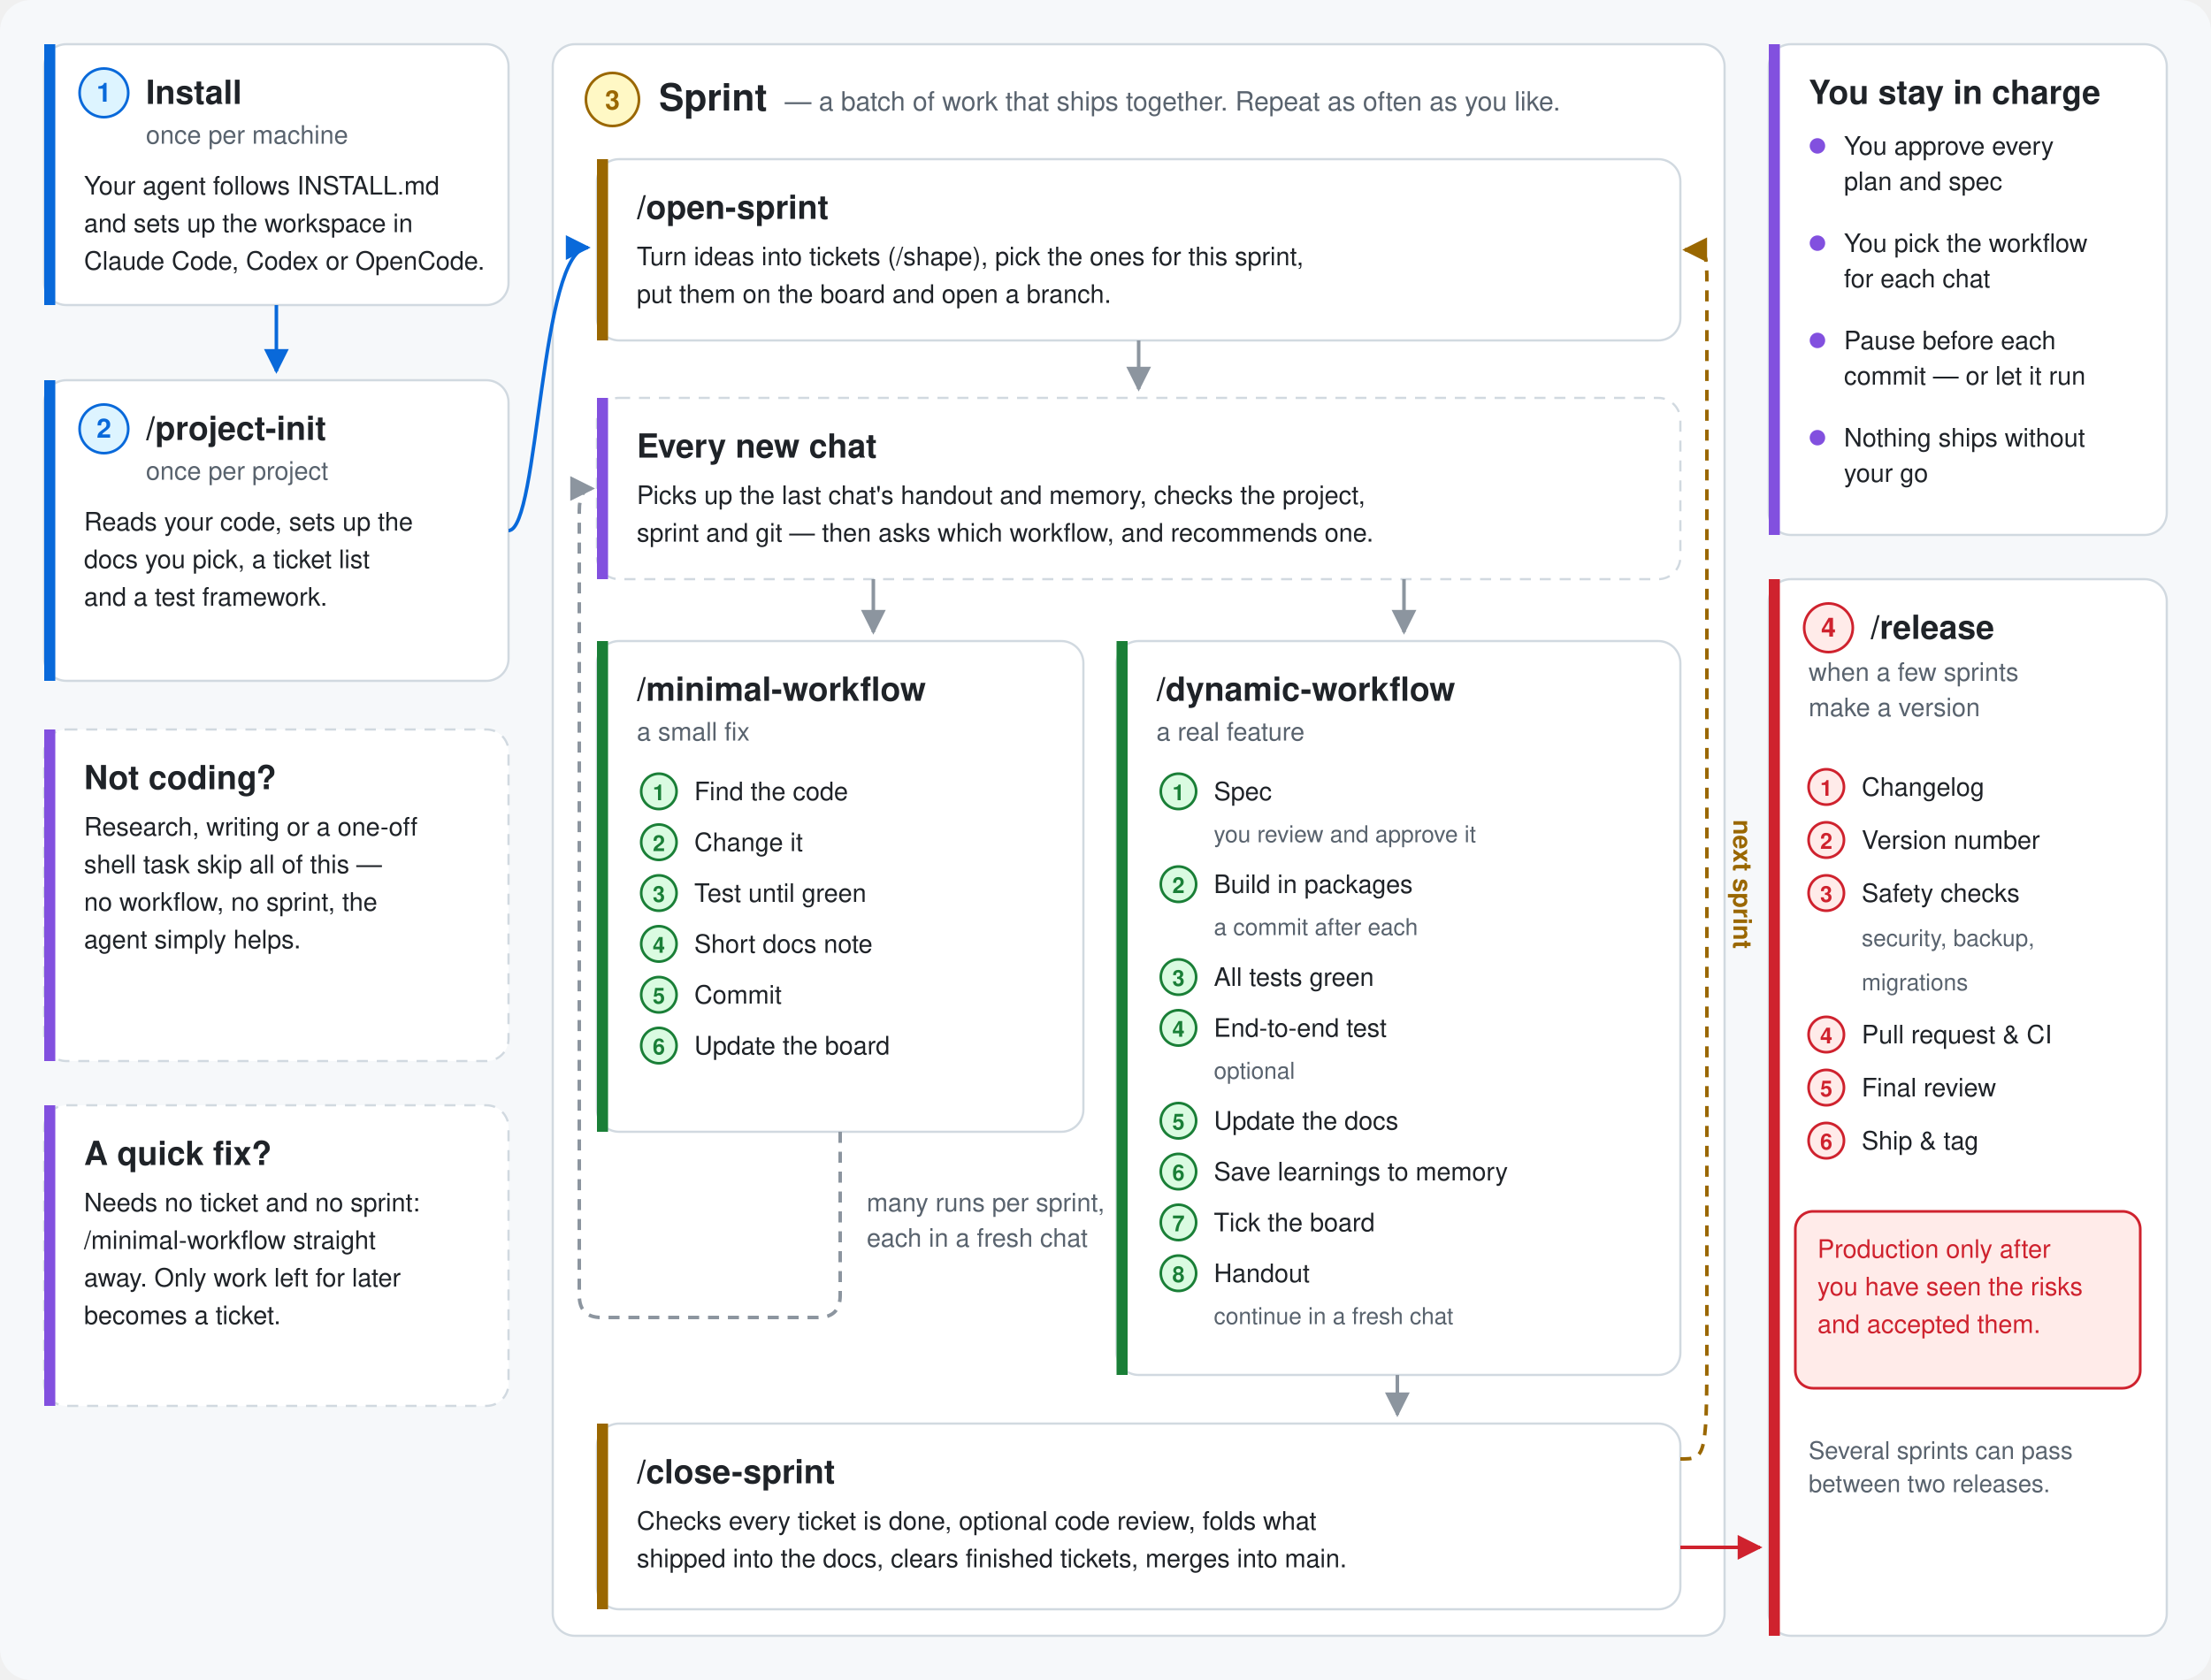
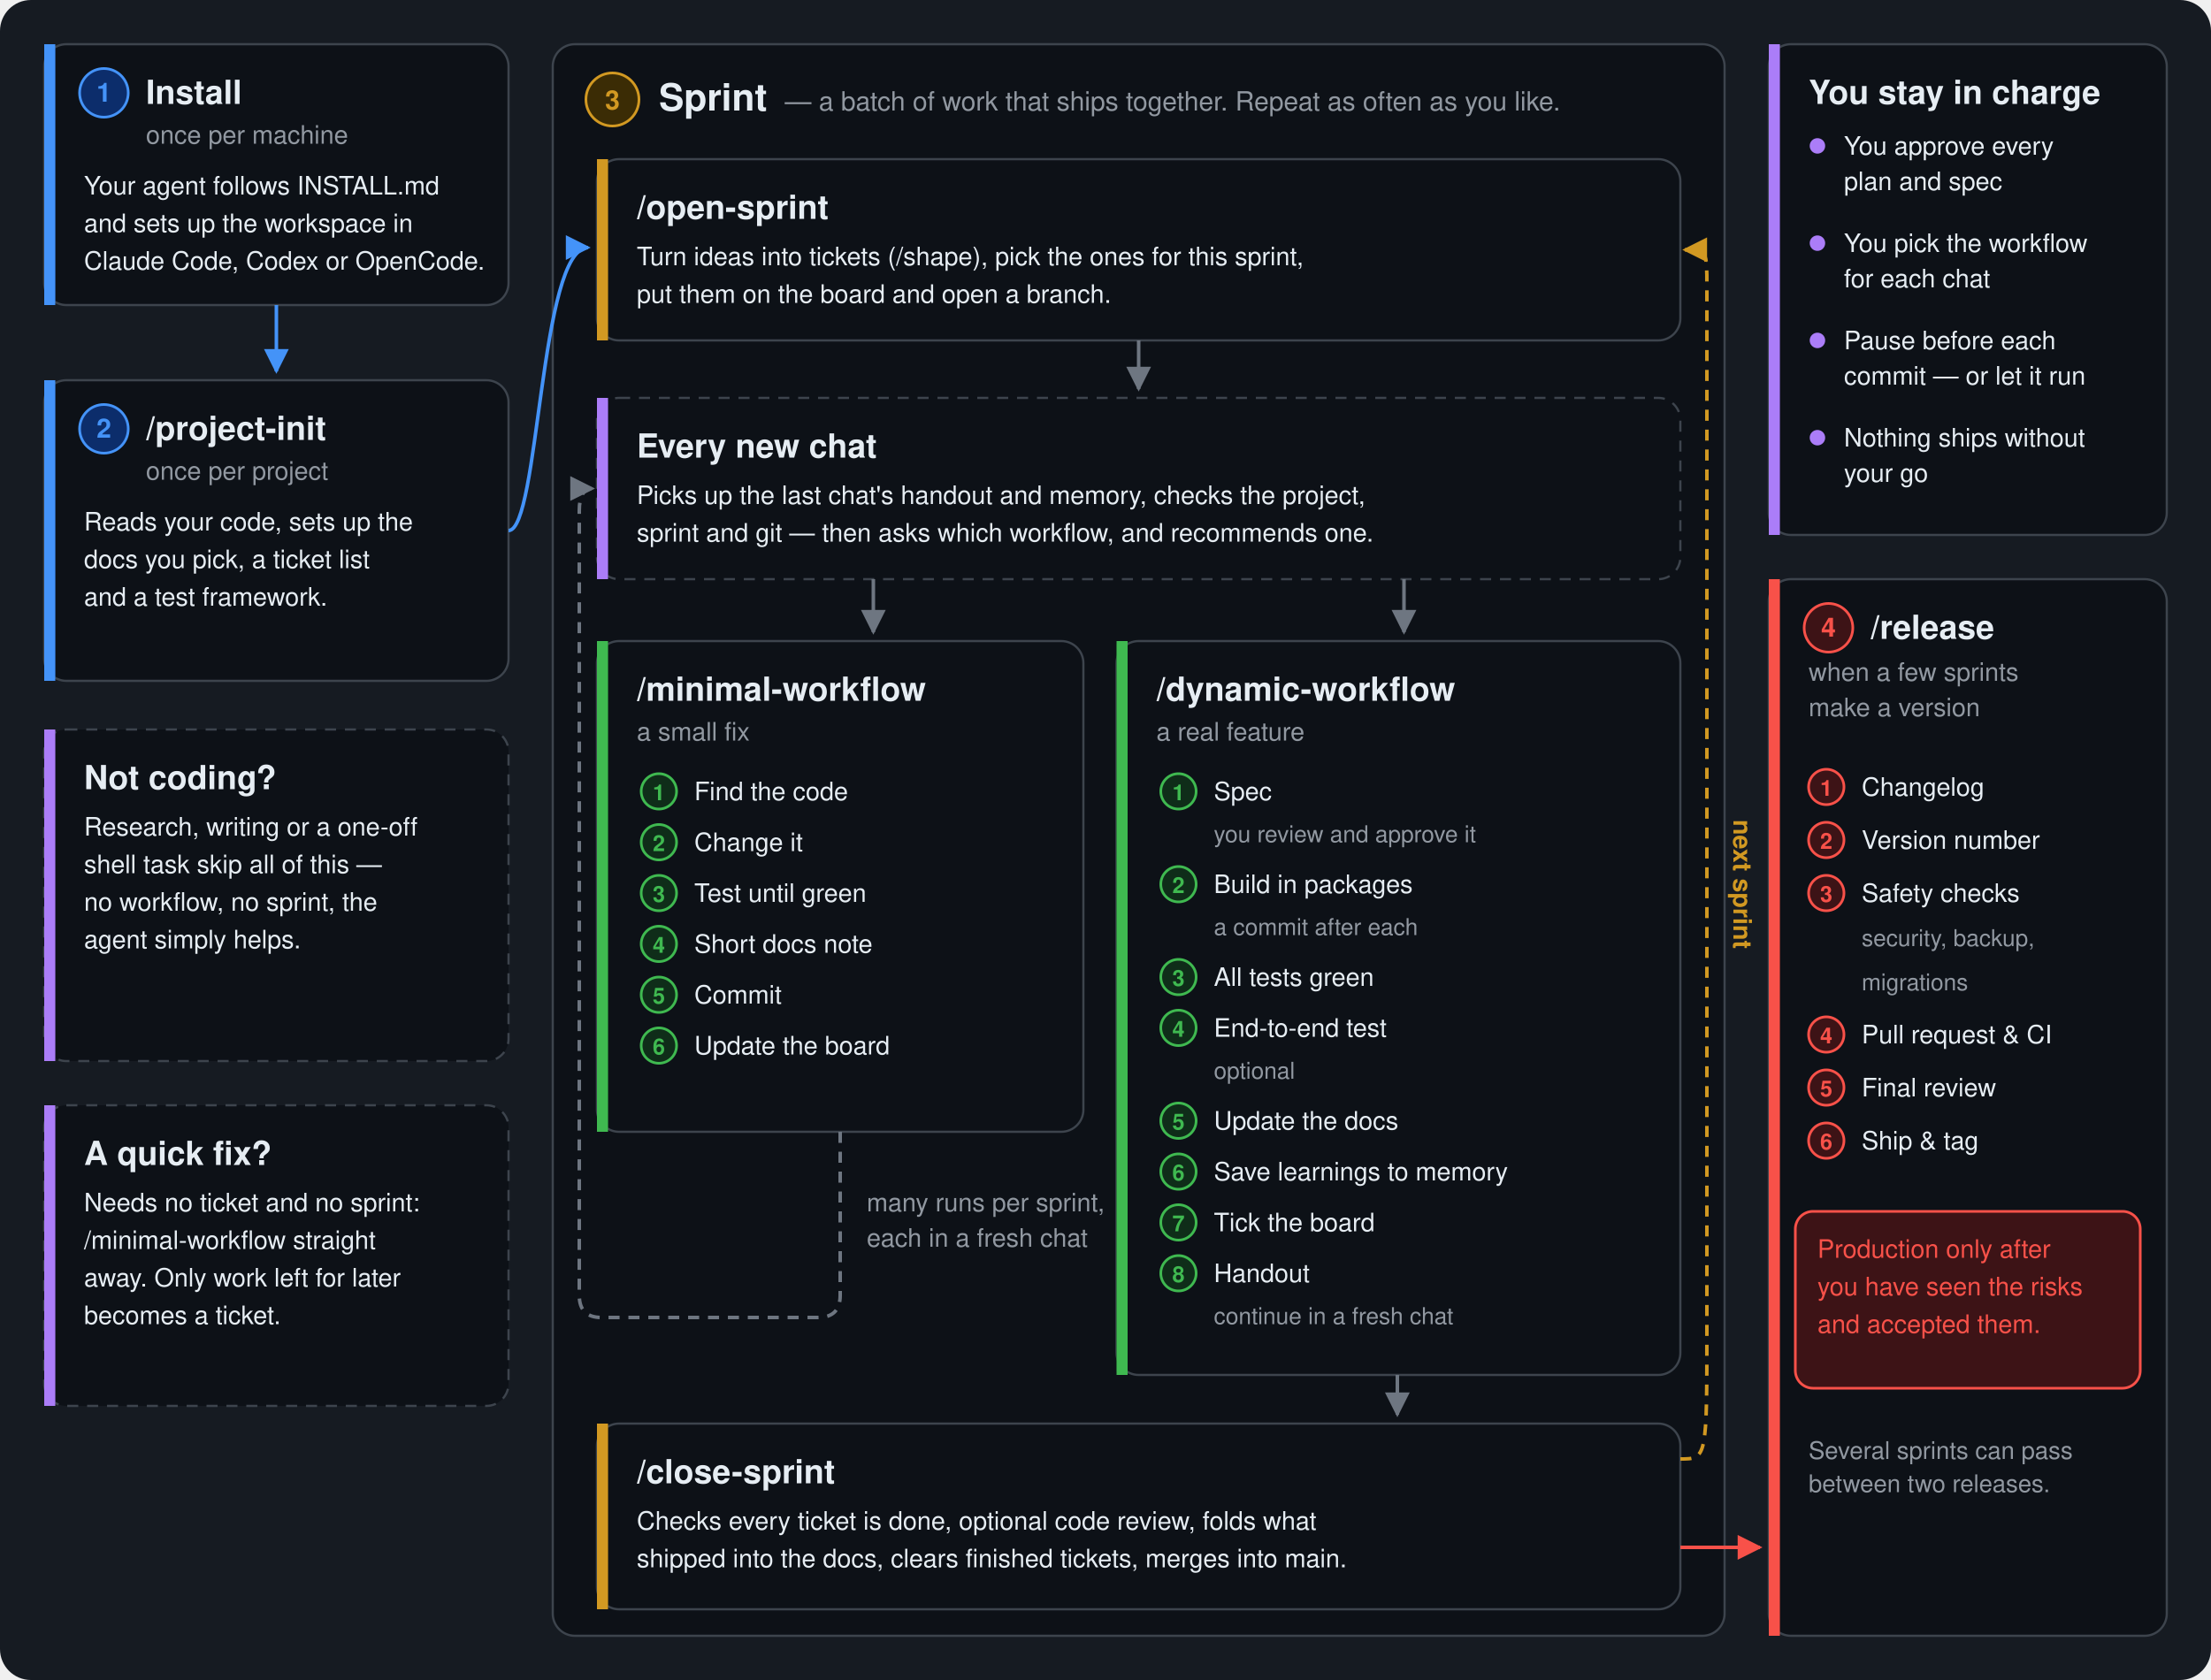
<svg xmlns="http://www.w3.org/2000/svg" viewBox="0 0 1000 760" width="1000" height="760" role="img" aria-labelledby="title desc">
  <style>
text{font-family:-apple-system, BlinkMacSystemFont, 'Segoe UI', Helvetica, Arial, sans-serif}
- .bg{fill:#f6f8fa}
- .card{fill:#ffffff;stroke:#d1d9e0;stroke-width:1}
- .t{fill:#1f2328;font-family:-apple-system, BlinkMacSystemFont, 'Segoe UI', Helvetica, Arial, sans-serif}
- .m{fill:#59636e;font-family:-apple-system, BlinkMacSystemFont, 'Segoe UI', Helvetica, Arial, sans-serif}
+ .bg{fill:#161b22}
+ .card{fill:#0d1117;stroke:#3d444d;stroke-width:1}
+ .t{fill:#e6edf3;font-family:-apple-system, BlinkMacSystemFont, 'Segoe UI', Helvetica, Arial, sans-serif}
+ .m{fill:#9198a1;font-family:-apple-system, BlinkMacSystemFont, 'Segoe UI', Helvetica, Arial, sans-serif}
text.mono{font-family:ui-monospace, SFMono-Regular, Menlo, Consolas, monospace}
.b{font-weight:600}
- .arrow{stroke:#8c959f;stroke-width:1.6;fill:none}
+ .arrow{stroke:#6e7681;stroke-width:1.6;fill:none}
.dash{stroke-dasharray:5 4}
- .ahead{fill:#8c959f}
- .blue{fill:#0969da}
- .blue-box{fill:#ddf4ff;stroke:#0969da;stroke-width:1.2}
- .blue-soft{fill:#ddf4ff}
- .blue-stroke{stroke:#0969da;stroke-width:1.6;fill:none}
- .blue-head{fill:#0969da}
- .amber{fill:#9a6700}
- .amber-box{fill:#fff8c5;stroke:#9a6700;stroke-width:1.2}
- .amber-soft{fill:#fff8c5}
- .amber-stroke{stroke:#9a6700;stroke-width:1.6;fill:none}
- .amber-head{fill:#9a6700}
- .green{fill:#1a7f37}
- .green-box{fill:#dafbe1;stroke:#1a7f37;stroke-width:1.2}
- .green-soft{fill:#dafbe1}
- .green-stroke{stroke:#1a7f37;stroke-width:1.6;fill:none}
- .green-head{fill:#1a7f37}
- .purple{fill:#8250df}
- .purple-box{fill:#fbefff;stroke:#8250df;stroke-width:1.2}
- .purple-soft{fill:#fbefff}
- .purple-stroke{stroke:#8250df;stroke-width:1.6;fill:none}
- .purple-head{fill:#8250df}
- .red{fill:#cf222e}
- .red-box{fill:#ffebe9;stroke:#cf222e;stroke-width:1.2}
- .red-soft{fill:#ffebe9}
- .red-stroke{stroke:#cf222e;stroke-width:1.6;fill:none}
- .red-head{fill:#cf222e}
+ .ahead{fill:#6e7681}
+ .blue{fill:#4493f8}
+ .blue-box{fill:#0c2d6b;stroke:#4493f8;stroke-width:1.2}
+ .blue-soft{fill:#0c2d6b}
+ .blue-stroke{stroke:#4493f8;stroke-width:1.6;fill:none}
+ .blue-head{fill:#4493f8}
+ .amber{fill:#d29922}
+ .amber-box{fill:#3b2c05;stroke:#d29922;stroke-width:1.2}
+ .amber-soft{fill:#3b2c05}
+ .amber-stroke{stroke:#d29922;stroke-width:1.6;fill:none}
+ .amber-head{fill:#d29922}
+ .green{fill:#3fb950}
+ .green-box{fill:#0f2d19;stroke:#3fb950;stroke-width:1.2}
+ .green-soft{fill:#0f2d19}
+ .green-stroke{stroke:#3fb950;stroke-width:1.6;fill:none}
+ .green-head{fill:#3fb950}
+ .purple{fill:#ab7df8}
+ .purple-box{fill:#2a1a4a;stroke:#ab7df8;stroke-width:1.2}
+ .purple-soft{fill:#2a1a4a}
+ .purple-stroke{stroke:#ab7df8;stroke-width:1.6;fill:none}
+ .purple-head{fill:#ab7df8}
+ .red{fill:#f85149}
+ .red-box{fill:#3d1316;stroke:#f85149;stroke-width:1.2}
+ .red-soft{fill:#3d1316}
+ .red-stroke{stroke:#f85149;stroke-width:1.6;fill:none}
+ .red-head{fill:#f85149}
</style>
  <defs>
    <marker id="h-ahead" viewBox="0 0 10 10" refX="9" refY="5" markerWidth="7" markerHeight="7" orient="auto-start-reverse">
      <path d="M0,0 L10,5 L0,10 z" class="ahead" />
    </marker>
    <marker id="h-blue" viewBox="0 0 10 10" refX="9" refY="5" markerWidth="7" markerHeight="7" orient="auto-start-reverse">
      <path d="M0,0 L10,5 L0,10 z" class="blue-head" />
    </marker>
    <marker id="h-amber" viewBox="0 0 10 10" refX="9" refY="5" markerWidth="7" markerHeight="7" orient="auto-start-reverse">
      <path d="M0,0 L10,5 L0,10 z" class="amber-head" />
    </marker>
    <marker id="h-green" viewBox="0 0 10 10" refX="9" refY="5" markerWidth="7" markerHeight="7" orient="auto-start-reverse">
      <path d="M0,0 L10,5 L0,10 z" class="green-head" />
    </marker>
    <marker id="h-purple" viewBox="0 0 10 10" refX="9" refY="5" markerWidth="7" markerHeight="7" orient="auto-start-reverse">
      <path d="M0,0 L10,5 L0,10 z" class="purple-head" />
    </marker>
    <marker id="h-red" viewBox="0 0 10 10" refX="9" refY="5" markerWidth="7" markerHeight="7" orient="auto-start-reverse">
      <path d="M0,0 L10,5 L0,10 z" class="red-head" />
    </marker>
  </defs>
  <rect width="1000" height="760" rx="14" class="bg" />
  <rect x="20" y="20" width="210" height="118" rx="10" class="card" />
  <rect x="20" y="20" width="5" height="118" rx="2" class="blue-soft" />
  <rect x="20" y="20" width="5" height="118" class="blue" />
  <circle cx="47" cy="42" r="11" class="blue-box" />
  <text x="47" y="46" class="blue b" font-size="12" text-anchor="middle">1</text>
  <text x="66" y="47" class="t b" font-size="15" text-anchor="start">Install</text>
  <text x="66" y="65" class="m" font-size="11.5" text-anchor="start">once per machine</text>
  <text x="38" y="88" class="t" font-size="11.5" text-anchor="start">Your agent follows INSTALL.md</text>
  <text x="38" y="105" class="t" font-size="11.5" text-anchor="start">and sets up the workspace in</text>
  <text x="38" y="122" class="t" font-size="11.5" text-anchor="start">Claude Code, Codex or OpenCode.</text>
  <path d="M125,138 L125,168" class="blue-stroke" marker-end="url(#h-blue)" />
  <rect x="20" y="172" width="210" height="136" rx="10" class="card" />
  <rect x="20" y="172" width="5" height="136" rx="2" class="blue-soft" />
  <rect x="20" y="172" width="5" height="136" class="blue" />
  <circle cx="47" cy="194" r="11" class="blue-box" />
  <text x="47" y="198" class="blue b" font-size="12" text-anchor="middle">2</text>
  <text x="66" y="199" class="t b" font-size="15" text-anchor="start">/project-init</text>
  <text x="66" y="217" class="m" font-size="11.5" text-anchor="start">once per project</text>
  <text x="38" y="240" class="t" font-size="11.5" text-anchor="start">Reads your code, sets up the</text>
  <text x="38" y="257" class="t" font-size="11.5" text-anchor="start">docs you pick, a ticket list</text>
  <text x="38" y="274" class="t" font-size="11.5" text-anchor="start">and a test framework.</text>
  <rect x="250" y="20" width="530" height="720" rx="10" class="card" />
  <circle cx="277" cy="45" r="12" class="amber-box" />
  <text x="277" y="49.5" class="amber b" font-size="12" text-anchor="middle">3</text>
  <text x="298" y="50" class="t b" font-size="17" text-anchor="start">Sprint</text>
  <text x="355" y="50" class="m" font-size="12" text-anchor="start">— a batch of work that ships together. Repeat as often as you like.</text>
  <path d="M230,240 C244,240 244,112 266,112" class="blue-stroke" marker-end="url(#h-blue)" />
  <rect x="270" y="72" width="490" height="82" rx="10" class="card" />
  <rect x="270" y="72" width="5" height="82" rx="2" class="amber-soft" />
  <rect x="270" y="72" width="5" height="82" class="amber" />
  <text x="288" y="99" class="t b" font-size="15" text-anchor="start">/open-sprint</text>
  <text x="288" y="120" class="t" font-size="11.5" text-anchor="start">Turn ideas into tickets (/shape), pick the ones for this sprint,</text>
  <text x="288" y="137" class="t" font-size="11.5" text-anchor="start">put them on the board and open a branch.</text>
  <path d="M515,154 L515,176" class="arrow" marker-end="url(#h-ahead)" />
  <rect x="270" y="180" width="490" height="82" rx="10" class="card" stroke-dasharray="5 4" />
  <rect x="270" y="180" width="5" height="82" rx="2" class="purple-soft" />
  <rect x="270" y="180" width="5" height="82" class="purple" />
  <text x="288" y="207" class="t b" font-size="15" text-anchor="start">Every new chat</text>
  <text x="288" y="228" class="t" font-size="11.5" text-anchor="start">Picks up the last chat's handout and memory, checks the project,</text>
  <text x="288" y="245" class="t" font-size="11.5" text-anchor="start">sprint and git — then asks which workflow, and recommends one.</text>
  <path d="M395,262 L395,286" class="arrow" marker-end="url(#h-ahead)" />
  <path d="M635,262 L635,286" class="arrow" marker-end="url(#h-ahead)" />
  <rect x="270" y="290" width="220" height="222" rx="10" class="card" />
  <rect x="270" y="290" width="5" height="222" rx="2" class="green-soft" />
  <rect x="270" y="290" width="5" height="222" class="green" />
  <text x="288" y="317" class="t b" font-size="15" text-anchor="start">/minimal-workflow</text>
  <text x="288" y="335" class="m" font-size="11.5" text-anchor="start">a small fix</text>
  <circle cx="298.0" cy="358" r="8" class="green-box" />
  <text x="298.0" y="362" class="green b" font-size="10" text-anchor="middle">1</text>
  <text x="314" y="362" class="t" font-size="11.5" text-anchor="start">Find the code</text>
  <circle cx="298.0" cy="381" r="8" class="green-box" />
  <text x="298.0" y="385" class="green b" font-size="10" text-anchor="middle">2</text>
  <text x="314" y="385" class="t" font-size="11.5" text-anchor="start">Change it</text>
  <circle cx="298.0" cy="404" r="8" class="green-box" />
  <text x="298.0" y="408" class="green b" font-size="10" text-anchor="middle">3</text>
  <text x="314" y="408" class="t" font-size="11.5" text-anchor="start">Test until green</text>
  <circle cx="298.0" cy="427" r="8" class="green-box" />
  <text x="298.0" y="431" class="green b" font-size="10" text-anchor="middle">4</text>
  <text x="314" y="431" class="t" font-size="11.5" text-anchor="start">Short docs note</text>
  <circle cx="298.0" cy="450" r="8" class="green-box" />
  <text x="298.0" y="454" class="green b" font-size="10" text-anchor="middle">5</text>
  <text x="314" y="454" class="t" font-size="11.5" text-anchor="start">Commit</text>
  <circle cx="298.0" cy="473" r="8" class="green-box" />
  <text x="298.0" y="477" class="green b" font-size="10" text-anchor="middle">6</text>
  <text x="314" y="477" class="t" font-size="11.5" text-anchor="start">Update the board</text>
  <rect x="505" y="290" width="255" height="332" rx="10" class="card" />
  <rect x="505" y="290" width="5" height="332" rx="2" class="green-soft" />
  <rect x="505" y="290" width="5" height="332" class="green" />
  <text x="523" y="317" class="t b" font-size="15" text-anchor="start">/dynamic-workflow</text>
  <text x="523" y="335" class="m" font-size="11.5" text-anchor="start">a real feature</text>
  <circle cx="533.0" cy="358" r="8" class="green-box" />
  <text x="533.0" y="362" class="green b" font-size="10" text-anchor="middle">1</text>
  <text x="549" y="362" class="t" font-size="11.5" text-anchor="start">Spec</text>
  <text x="549" y="381" class="m" font-size="10.5" text-anchor="start">you review and approve it</text>
  <circle cx="533.0" cy="400" r="8" class="green-box" />
  <text x="533.0" y="404" class="green b" font-size="10" text-anchor="middle">2</text>
  <text x="549" y="404" class="t" font-size="11.5" text-anchor="start">Build in packages</text>
  <text x="549" y="423" class="m" font-size="10.5" text-anchor="start">a commit after each</text>
  <circle cx="533.0" cy="442" r="8" class="green-box" />
  <text x="533.0" y="446" class="green b" font-size="10" text-anchor="middle">3</text>
  <text x="549" y="446" class="t" font-size="11.5" text-anchor="start">All tests green</text>
  <circle cx="533.0" cy="465" r="8" class="green-box" />
  <text x="533.0" y="469" class="green b" font-size="10" text-anchor="middle">4</text>
  <text x="549" y="469" class="t" font-size="11.5" text-anchor="start">End-to-end test</text>
  <text x="549" y="488" class="m" font-size="10.5" text-anchor="start">optional</text>
  <circle cx="533.0" cy="507" r="8" class="green-box" />
  <text x="533.0" y="511" class="green b" font-size="10" text-anchor="middle">5</text>
  <text x="549" y="511" class="t" font-size="11.5" text-anchor="start">Update the docs</text>
  <circle cx="533.0" cy="530" r="8" class="green-box" />
  <text x="533.0" y="534" class="green b" font-size="10" text-anchor="middle">6</text>
  <text x="549" y="534" class="t" font-size="11.5" text-anchor="start">Save learnings to memory</text>
  <circle cx="533.0" cy="553" r="8" class="green-box" />
  <text x="533.0" y="557" class="green b" font-size="10" text-anchor="middle">7</text>
  <text x="549" y="557" class="t" font-size="11.5" text-anchor="start">Tick the board</text>
  <circle cx="533.0" cy="576" r="8" class="green-box" />
  <text x="533.0" y="580" class="green b" font-size="10" text-anchor="middle">8</text>
  <text x="549" y="580" class="t" font-size="11.5" text-anchor="start">Handout</text>
  <text x="549" y="599" class="m" font-size="10.5" text-anchor="start">continue in a fresh chat</text>
  <path d="M380,512 L380,586 Q380,596 370,596 L272,596 Q262,596 262,586 L262,231 Q262,221 268,221" class="arrow dash" marker-end="url(#h-ahead)" />
  <text x="392" y="548" class="m" font-size="11.5" text-anchor="start">many runs per sprint,</text>
  <text x="392" y="564" class="m" font-size="11.5" text-anchor="start">each in a fresh chat</text>
  <path d="M632,622 L632,640" class="arrow" marker-end="url(#h-ahead)" />
  <rect x="270" y="644" width="490" height="84" rx="10" class="card" />
  <rect x="270" y="644" width="5" height="84" rx="2" class="amber-soft" />
  <rect x="270" y="644" width="5" height="84" class="amber" />
  <text x="288" y="671" class="t b" font-size="15" text-anchor="start">/close-sprint</text>
  <text x="288" y="692" class="t" font-size="11.5" text-anchor="start">Checks every ticket is done, optional code review, folds what</text>
  <text x="288" y="709" class="t" font-size="11.5" text-anchor="start">shipped into the docs, clears finished tickets, merges into main.</text>
  <path d="M760,660 C772,660 772,660 772,600 L772,130 C772,113 772,113 762,113" class="amber-stroke dash" marker-end="url(#h-amber)" />
  <text x="784" y="400" class="amber b" font-size="11.5" font-family="-apple-system, BlinkMacSystemFont, 'Segoe UI', Helvetica, Arial, sans-serif" transform="rotate(90 784 400)" text-anchor="middle">next sprint</text>
  <rect x="800" y="20" width="180" height="222" rx="10" class="card" />
  <rect x="800" y="20" width="5" height="222" rx="2" class="purple-soft" />
  <rect x="800" y="20" width="5" height="222" class="purple" />
  <text x="818" y="47" class="t b" font-size="15" text-anchor="start">You stay in charge</text>
  <circle cx="822" cy="66" r="3.5" class="purple" />
  <text x="834" y="70" class="t" font-size="11.5" text-anchor="start">You approve every</text>
  <text x="834" y="86" class="t" font-size="11.5" text-anchor="start">plan and spec</text>
  <circle cx="822" cy="110" r="3.5" class="purple" />
  <text x="834" y="114" class="t" font-size="11.5" text-anchor="start">You pick the workflow</text>
  <text x="834" y="130" class="t" font-size="11.5" text-anchor="start">for each chat</text>
  <circle cx="822" cy="154" r="3.5" class="purple" />
  <text x="834" y="158" class="t" font-size="11.5" text-anchor="start">Pause before each</text>
  <text x="834" y="174" class="t" font-size="11.5" text-anchor="start">commit — or let it run</text>
  <circle cx="822" cy="198" r="3.5" class="purple" />
  <text x="834" y="202" class="t" font-size="11.5" text-anchor="start">Nothing ships without</text>
  <text x="834" y="218" class="t" font-size="11.5" text-anchor="start">your go</text>
  <rect x="800" y="262" width="180" height="478" rx="10" class="card" />
  <rect x="800" y="262" width="5" height="478" rx="2" class="red-soft" />
  <rect x="800" y="262" width="5" height="478" class="red" />
  <circle cx="827" cy="284" r="11" class="red-box" />
  <text x="827" y="288" class="red b" font-size="12" text-anchor="middle">4</text>
  <text x="846" y="289" class="t b" font-size="15" text-anchor="start">/release</text>
  <text x="818" y="308" class="m" font-size="11.5" text-anchor="start">when a few sprints</text>
  <text x="818" y="324" class="m" font-size="11.5" text-anchor="start">make a version</text>
  <circle cx="826.0" cy="356" r="8" class="red-box" />
  <text x="826.0" y="360" class="red b" font-size="10" text-anchor="middle">1</text>
  <text x="842" y="360" class="t" font-size="11.5" text-anchor="start">Changelog</text>
  <circle cx="826.0" cy="380" r="8" class="red-box" />
  <text x="826.0" y="384" class="red b" font-size="10" text-anchor="middle">2</text>
  <text x="842" y="384" class="t" font-size="11.5" text-anchor="start">Version number</text>
  <circle cx="826.0" cy="404" r="8" class="red-box" />
  <text x="826.0" y="408" class="red b" font-size="10" text-anchor="middle">3</text>
  <text x="842" y="408" class="t" font-size="11.5" text-anchor="start">Safety checks</text>
  <text x="842" y="428" class="m" font-size="10.5" text-anchor="start">security, backup,</text>
  <text x="842" y="448" class="m" font-size="10.5" text-anchor="start">migrations</text>
  <circle cx="826.0" cy="468" r="8" class="red-box" />
  <text x="826.0" y="472" class="red b" font-size="10" text-anchor="middle">4</text>
  <text x="842" y="472" class="t" font-size="11.5" text-anchor="start">Pull request &amp; CI</text>
  <circle cx="826.0" cy="492" r="8" class="red-box" />
  <text x="826.0" y="496" class="red b" font-size="10" text-anchor="middle">5</text>
  <text x="842" y="496" class="t" font-size="11.5" text-anchor="start">Final review</text>
  <circle cx="826.0" cy="516" r="8" class="red-box" />
  <text x="826.0" y="520" class="red b" font-size="10" text-anchor="middle">6</text>
  <text x="842" y="520" class="t" font-size="11.5" text-anchor="start">Ship &amp; tag</text>
  <rect x="812" y="548" width="156" height="80" rx="8" class="red-box" />
  <text x="822" y="569" class="red" font-size="11.5" text-anchor="start">Production only after</text>
  <text x="822" y="586" class="red" font-size="11.5" text-anchor="start">you have seen the risks</text>
  <text x="822" y="603" class="red" font-size="11.5" text-anchor="start">and accepted them.</text>
  <path d="M760,700 L796,700" class="red-stroke" marker-end="url(#h-red)" />
  <text x="818" y="660" class="m" font-size="11" text-anchor="start">Several sprints can pass</text>
  <text x="818" y="675" class="m" font-size="11" text-anchor="start">between two releases.</text>
  <rect x="20" y="330" width="210" height="150" rx="10" class="card" stroke-dasharray="5 4" />
  <rect x="20" y="330" width="5" height="150" rx="2" class="purple-soft" />
  <rect x="20" y="330" width="5" height="150" class="purple" />
  <text x="38" y="357" class="t b" font-size="15" text-anchor="start">Not coding?</text>
  <text x="38" y="378" class="t" font-size="11.5" text-anchor="start">Research, writing or a one-off</text>
  <text x="38" y="395" class="t" font-size="11.5" text-anchor="start">shell task skip all of this —</text>
  <text x="38" y="412" class="t" font-size="11.5" text-anchor="start">no workflow, no sprint, the</text>
  <text x="38" y="429" class="t" font-size="11.5" text-anchor="start">agent simply helps.</text>
  <rect x="20" y="500" width="210" height="136" rx="10" class="card" stroke-dasharray="5 4" />
  <rect x="20" y="500" width="5" height="136" rx="2" class="purple-soft" />
  <rect x="20" y="500" width="5" height="136" class="purple" />
  <text x="38" y="527" class="t b" font-size="15" text-anchor="start">A quick fix?</text>
  <text x="38" y="548" class="t" font-size="11.5" text-anchor="start">Needs no ticket and no sprint:</text>
  <text x="38" y="565" class="t" font-size="11.5" text-anchor="start">/minimal-workflow straight</text>
  <text x="38" y="582" class="t" font-size="11.5" text-anchor="start">away. Only work left for later</text>
  <text x="38" y="599" class="t" font-size="11.5" text-anchor="start">becomes a ticket.</text>
</svg>
